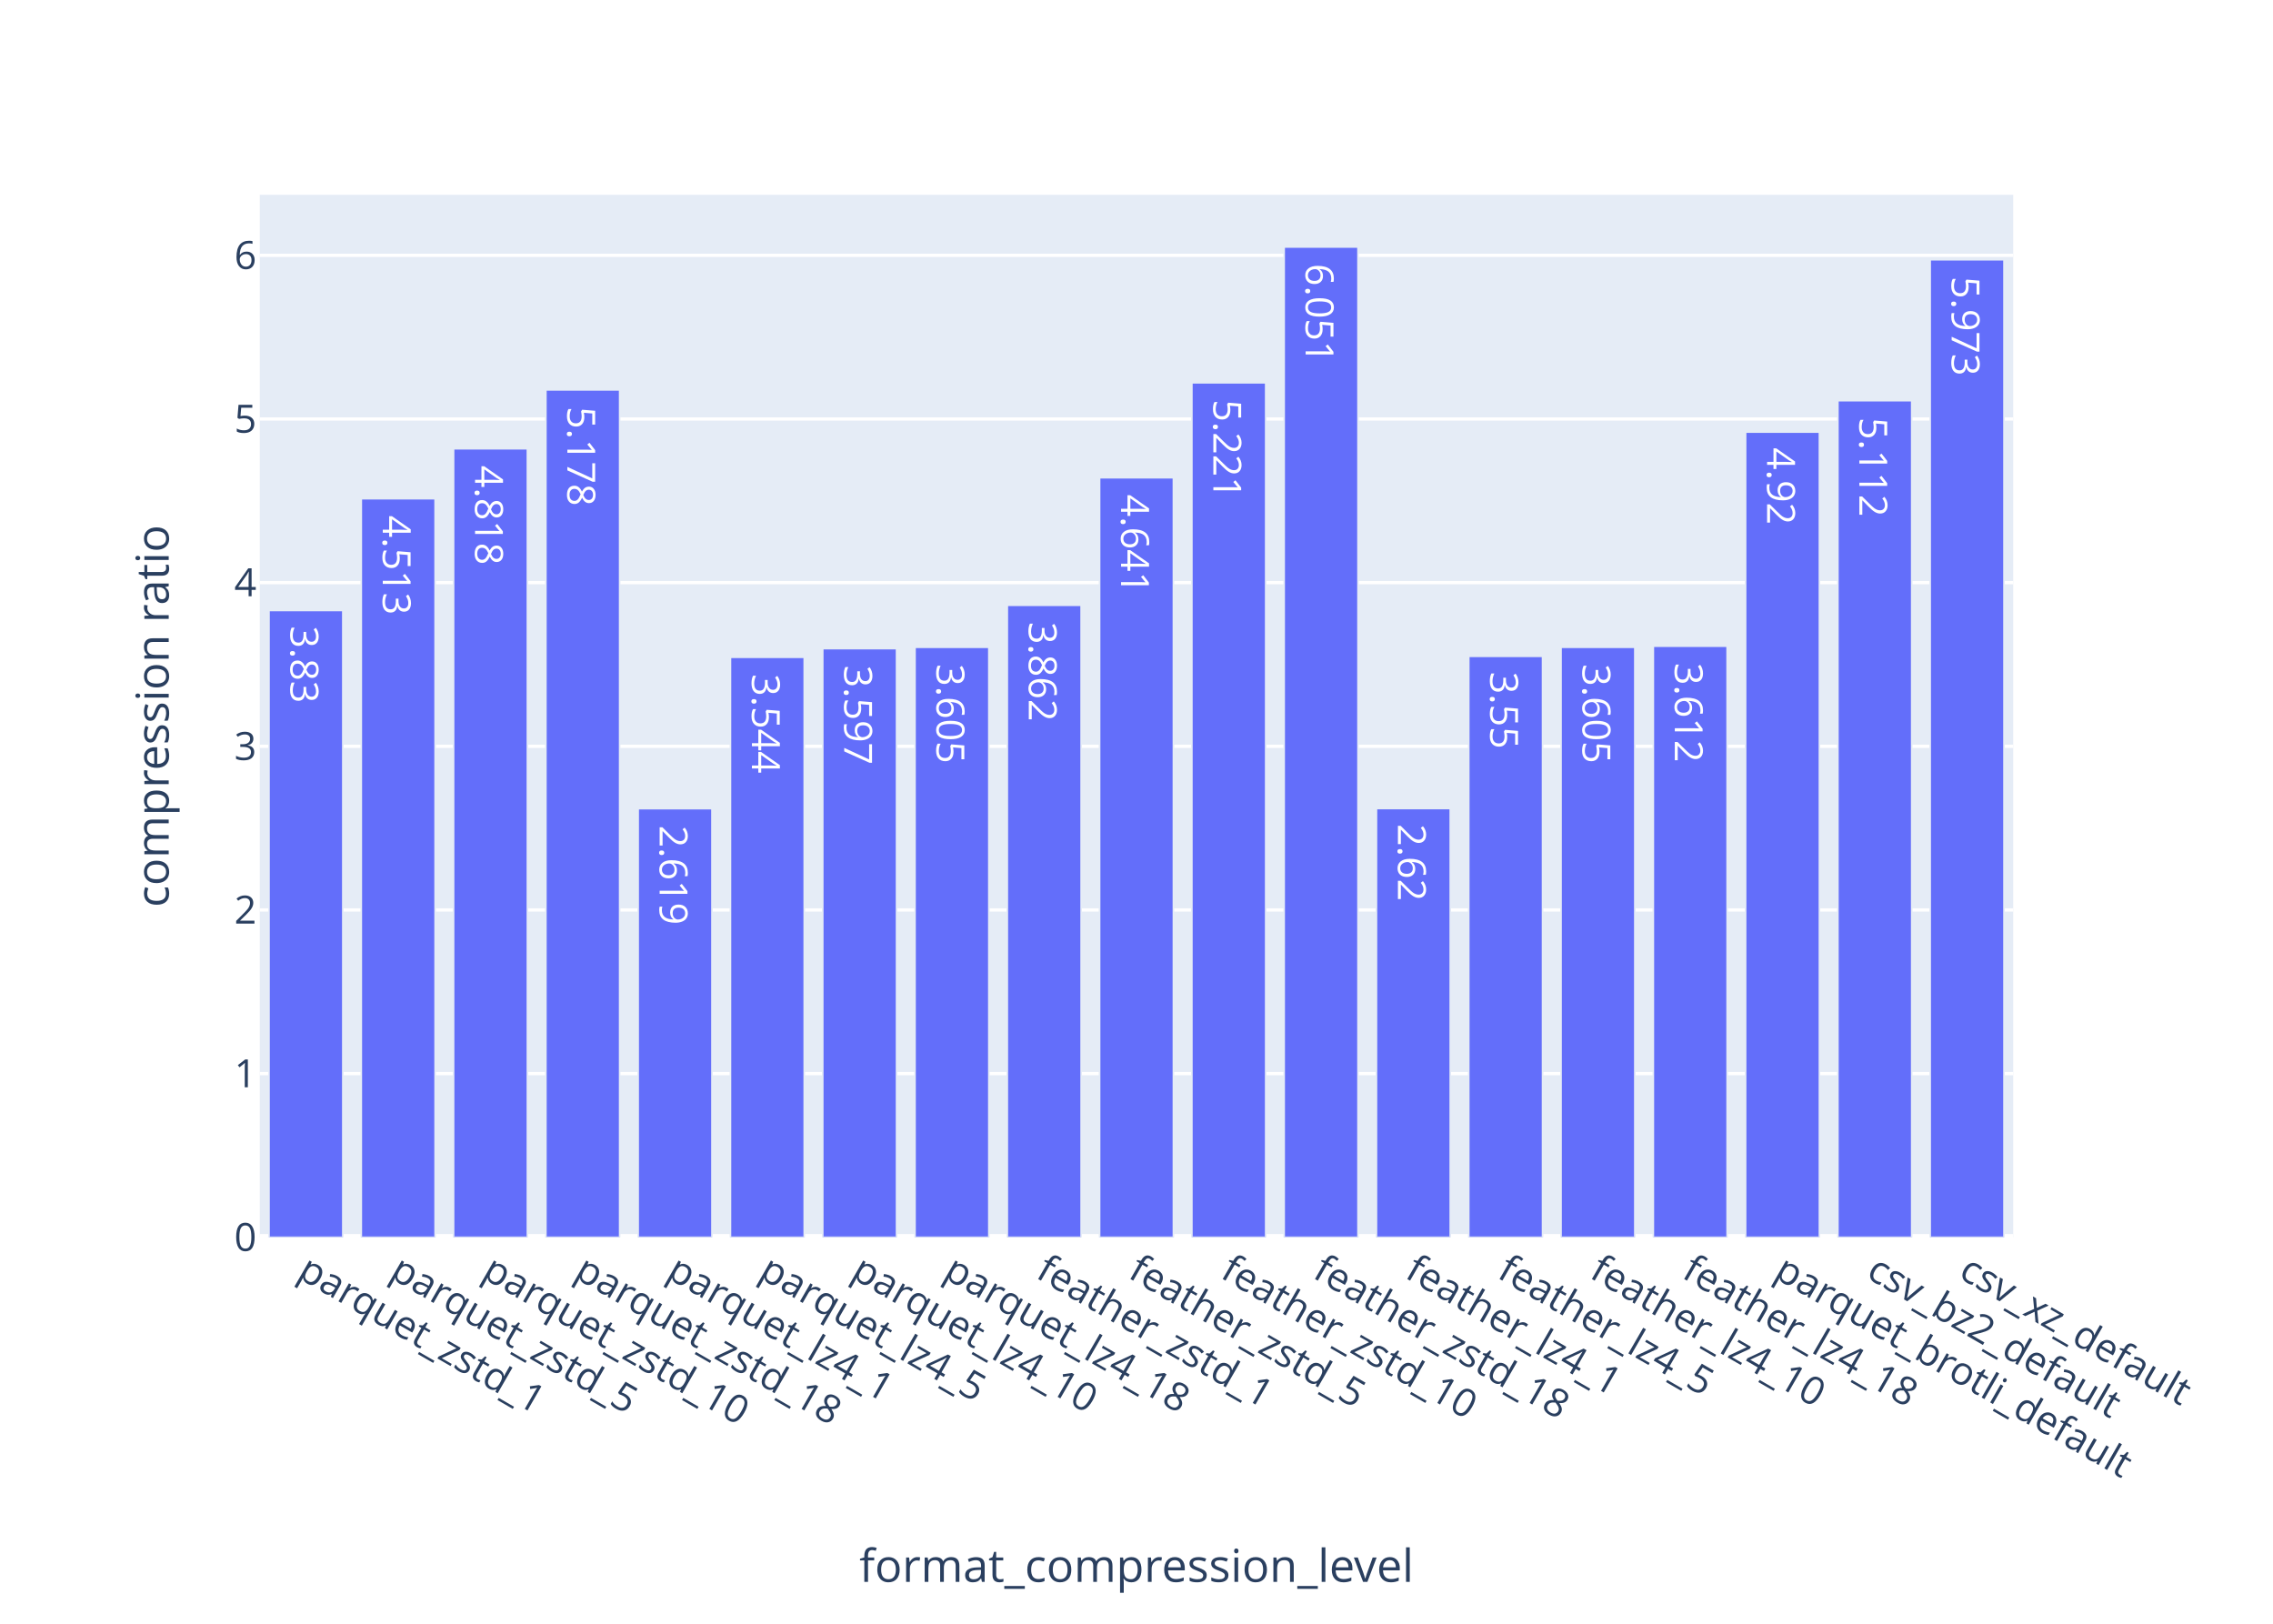
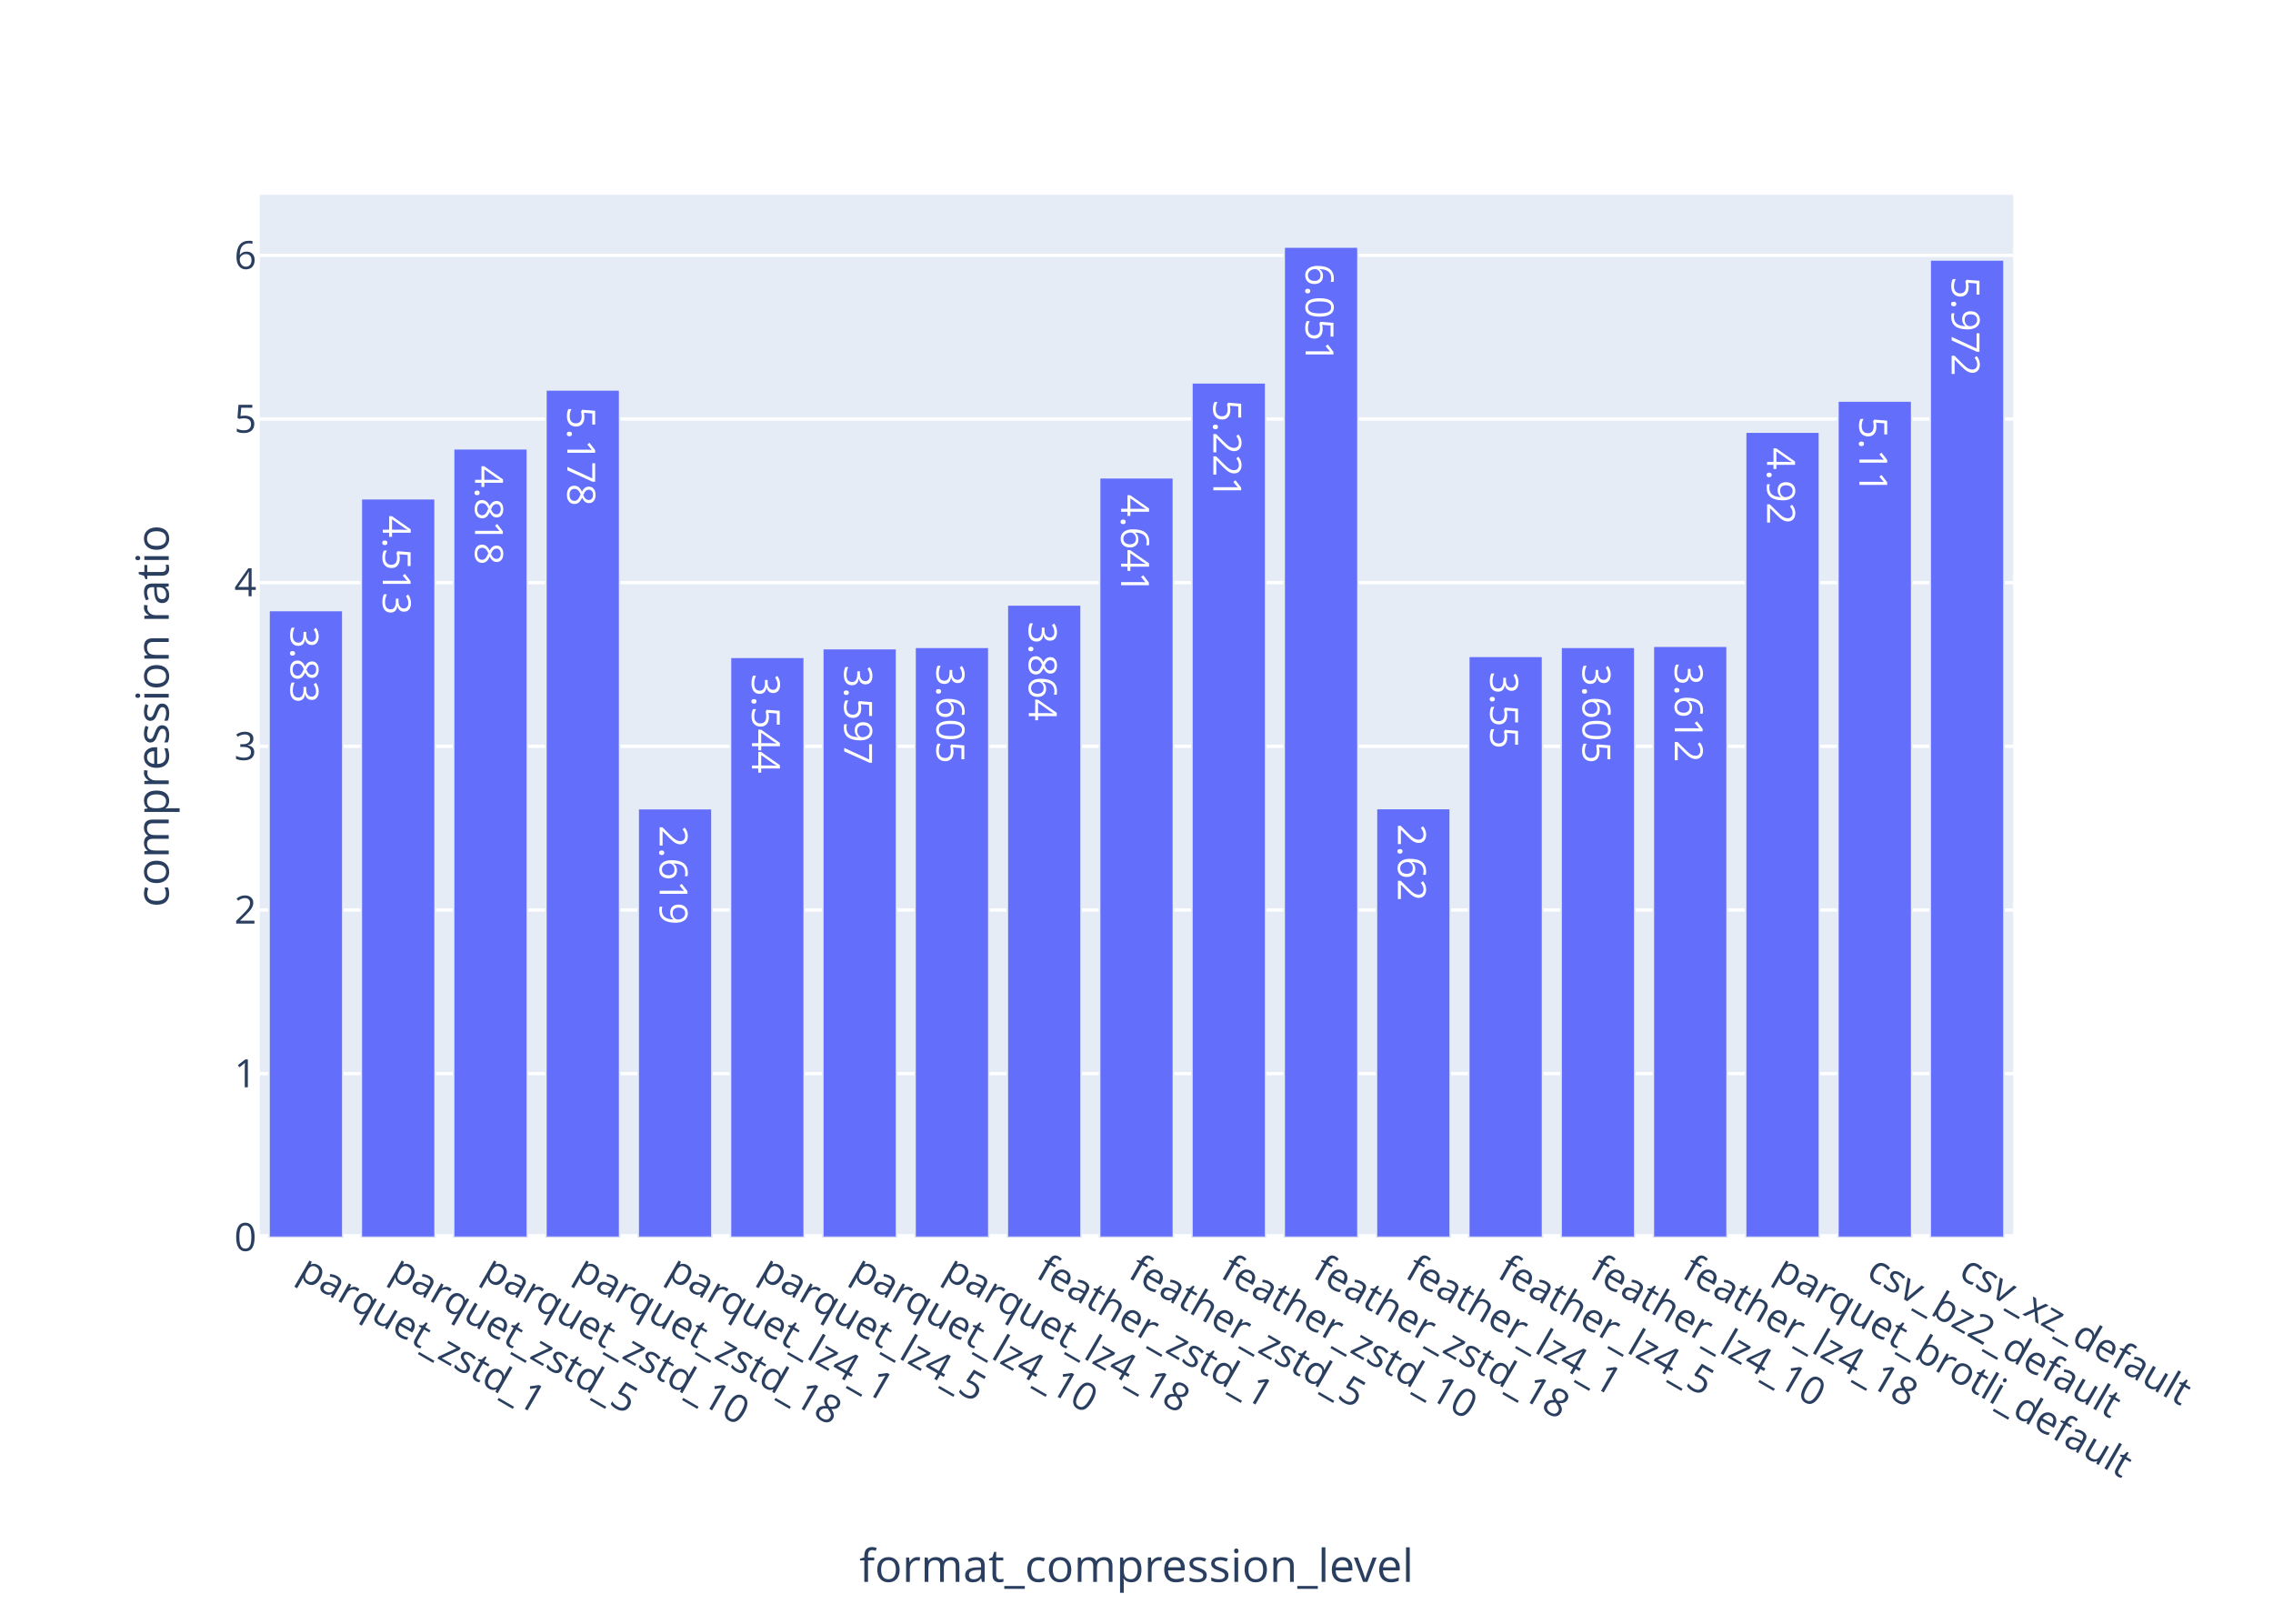
<svg xmlns="http://www.w3.org/2000/svg" class="main-svg" width="700" height="500" style="" viewBox="0 0 700 500">
  <rect x="0" y="0" width="700" height="500" style="fill: rgb(255, 255, 255); fill-opacity: 1;" />
-   <defs id="defs-619253">
+   <defs id="defs-48880e">
    <g class="clips">
-       <clipPath id="clip619253xyplot" class="plotclip">
+       <clipPath id="clip48880exyplot" class="plotclip">
        <rect width="540" height="321" />
      </clipPath>
-       <clipPath class="axesclip" id="clip619253x">
+       <clipPath class="axesclip" id="clip48880ex">
        <rect x="80" y="0" width="540" height="500" />
      </clipPath>
-       <clipPath class="axesclip" id="clip619253y">
+       <clipPath class="axesclip" id="clip48880ey">
        <rect x="0" y="60" width="700" height="321" />
      </clipPath>
-       <clipPath class="axesclip" id="clip619253xy">
+       <clipPath class="axesclip" id="clip48880exy">
        <rect x="80" y="60" width="540" height="321" />
      </clipPath>
    </g>
    <g class="gradients" />
    <g class="patterns" />
  </defs>
  <g class="bglayer">
    <rect class="bg" x="80" y="60" width="540" height="321" style="fill: rgb(229, 236, 246); fill-opacity: 1; stroke-width: 0;" />
  </g>
  <g class="layer-below">
    <g class="imagelayer" />
    <g class="shapelayer" />
  </g>
  <g class="cartesianlayer">
    <g class="subplot xy">
      <g class="layer-subplot">
        <g class="shapelayer" />
        <g class="imagelayer" />
      </g>
      <g class="minor-gridlayer">
        <g class="x" />
        <g class="y" />
      </g>
      <g class="gridlayer">
        <g class="x" />
        <g class="y">
          <path class="ygrid crisp" transform="translate(0,330.6)" d="M80,0h540" style="stroke: rgb(255, 255, 255); stroke-opacity: 1; stroke-width: 1px;" />
          <path class="ygrid crisp" transform="translate(0,280.21)" d="M80,0h540" style="stroke: rgb(255, 255, 255); stroke-opacity: 1; stroke-width: 1px;" />
          <path class="ygrid crisp" transform="translate(0,229.81)" d="M80,0h540" style="stroke: rgb(255, 255, 255); stroke-opacity: 1; stroke-width: 1px;" />
          <path class="ygrid crisp" transform="translate(0,179.41)" d="M80,0h540" style="stroke: rgb(255, 255, 255); stroke-opacity: 1; stroke-width: 1px;" />
          <path class="ygrid crisp" transform="translate(0,129.02)" d="M80,0h540" style="stroke: rgb(255, 255, 255); stroke-opacity: 1; stroke-width: 1px;" />
          <path class="ygrid crisp" transform="translate(0,78.62)" d="M80,0h540" style="stroke: rgb(255, 255, 255); stroke-opacity: 1; stroke-width: 1px;" />
        </g>
      </g>
      <g class="zerolinelayer">
        <path class="yzl zl crisp" transform="translate(0,381)" d="M80,0h540" style="stroke: rgb(255, 255, 255); stroke-opacity: 1; stroke-width: 2px;" />
      </g>
      <g class="layer-between">
        <g class="shapelayer" />
        <g class="imagelayer" />
      </g>
      <path class="xlines-below" />
      <path class="ylines-below" />
      <g class="overlines-below" />
      <g class="xaxislayer-below" />
      <g class="yaxislayer-below" />
      <g class="overaxes-below" />
-       <g class="plot" transform="translate(80,60)" clip-path="url(#clip619253xyplot)">
+       <g class="plot" transform="translate(80,60)" clip-path="url(#clip48880exyplot)">
        <g class="barlayer mlayer">
          <g class="trace bars" style="opacity: 1;">
            <g class="points">
              <g class="point">
                <path d="M2.84,321V127.98H25.58V321Z" style="vector-effect: none; opacity: 1; stroke-width: 0.5px; fill: rgb(99, 110, 250); fill-opacity: 1; stroke: rgb(229, 236, 246); stroke-opacity: 1;" />
                <text class="bartext bartext-inside" text-anchor="middle" data-notex="1" x="0" y="0" style="font-family: 'Open Sans', verdana, arial, sans-serif; font-size: 12px; fill: rgb(255, 255, 255); fill-opacity: 1; white-space: pre;" transform="translate(14.21,149.3706)rotate(90 0 -4.75)">3.83</text>
              </g>
              <g class="point">
                <path d="M31.26,321V93.56H54V321Z" style="vector-effect: none; opacity: 1; stroke-width: 0.5px; fill: rgb(99, 110, 250); fill-opacity: 1; stroke: rgb(229, 236, 246); stroke-opacity: 1;" />
                <text class="bartext bartext-inside" text-anchor="middle" data-notex="1" x="0" y="0" style="font-family: 'Open Sans', verdana, arial, sans-serif; font-size: 12px; fill: rgb(255, 255, 255); fill-opacity: 1; white-space: pre;" transform="translate(42.63,118.7631)rotate(90 0 -4.75)">4.513</text>
              </g>
              <g class="point">
                <path d="M59.68,321V78.19H82.42V321Z" style="vector-effect: none; opacity: 1; stroke-width: 0.5px; fill: rgb(99, 110, 250); fill-opacity: 1; stroke: rgb(229, 236, 246); stroke-opacity: 1;" />
                <text class="bartext bartext-inside" text-anchor="middle" data-notex="1" x="0" y="0" style="font-family: 'Open Sans', verdana, arial, sans-serif; font-size: 12px; fill: rgb(255, 255, 255); fill-opacity: 1; white-space: pre;" transform="translate(71.05,103.3931)rotate(90 0 -4.75)">4.818</text>
              </g>
              <g class="point">
                <path d="M88.11,321V60.05H110.84V321Z" style="vector-effect: none; opacity: 1; stroke-width: 0.5px; fill: rgb(99, 110, 250); fill-opacity: 1; stroke: rgb(229, 236, 246); stroke-opacity: 1;" />
                <text class="bartext bartext-inside" text-anchor="middle" data-notex="1" x="0" y="0" style="font-family: 'Open Sans', verdana, arial, sans-serif; font-size: 12px; fill: rgb(255, 255, 255); fill-opacity: 1; white-space: pre;" transform="translate(99.475,85.25312)rotate(90 0 -4.75)">5.178</text>
              </g>
              <g class="point">
                <path d="M116.53,321V189.01H139.26V321Z" style="vector-effect: none; opacity: 1; stroke-width: 0.5px; fill: rgb(99, 110, 250); fill-opacity: 1; stroke: rgb(229, 236, 246); stroke-opacity: 1;" />
                <text class="bartext bartext-inside" text-anchor="middle" data-notex="1" x="0" y="0" style="font-family: 'Open Sans', verdana, arial, sans-serif; font-size: 12px; fill: rgb(255, 255, 255); fill-opacity: 1; white-space: pre;" transform="translate(127.895,214.2131)rotate(90 0 -4.75)">2.619</text>
              </g>
              <g class="point">
                <path d="M144.95,321V142.39H167.68V321Z" style="vector-effect: none; opacity: 1; stroke-width: 0.5px; fill: rgb(99, 110, 250); fill-opacity: 1; stroke: rgb(229, 236, 246); stroke-opacity: 1;" />
                <text class="bartext bartext-inside" text-anchor="middle" data-notex="1" x="0" y="0" style="font-family: 'Open Sans', verdana, arial, sans-serif; font-size: 12px; fill: rgb(255, 255, 255); fill-opacity: 1; white-space: pre;" transform="translate(156.315,167.5931)rotate(90 0 -4.75)">3.544</text>
              </g>
              <g class="point">
                <path d="M173.37,321V139.72H196.11V321Z" style="vector-effect: none; opacity: 1; stroke-width: 0.5px; fill: rgb(99, 110, 250); fill-opacity: 1; stroke: rgb(229, 236, 246); stroke-opacity: 1;" />
                <text class="bartext bartext-inside" text-anchor="middle" data-notex="1" x="0" y="0" style="font-family: 'Open Sans', verdana, arial, sans-serif; font-size: 12px; fill: rgb(255, 255, 255); fill-opacity: 1; white-space: pre;" transform="translate(184.74,164.9231)rotate(90 0 -4.75)">3.597</text>
              </g>
              <g class="point">
                <path d="M201.79,321V139.32H224.53V321Z" style="vector-effect: none; opacity: 1; stroke-width: 0.5px; fill: rgb(99, 110, 250); fill-opacity: 1; stroke: rgb(229, 236, 246); stroke-opacity: 1;" />
                <text class="bartext bartext-inside" text-anchor="middle" data-notex="1" x="0" y="0" style="font-family: 'Open Sans', verdana, arial, sans-serif; font-size: 12px; fill: rgb(255, 255, 255); fill-opacity: 1; white-space: pre;" transform="translate(213.16,164.5231)rotate(90 0 -4.75)">3.605</text>
              </g>
              <g class="point">
-                 <path d="M230.21,321V126.37H252.95V321Z" style="vector-effect: none; opacity: 1; stroke-width: 0.5px; fill: rgb(99, 110, 250); fill-opacity: 1; stroke: rgb(229, 236, 246); stroke-opacity: 1;" />
-                 <text class="bartext bartext-inside" text-anchor="middle" data-notex="1" x="0" y="0" style="font-family: 'Open Sans', verdana, arial, sans-serif; font-size: 12px; fill: rgb(255, 255, 255); fill-opacity: 1; white-space: pre;" transform="translate(241.58,151.5731)rotate(90 0 -4.75)">3.862</text>
+                 <path d="M230.21,321V126.27H252.95V321Z" style="vector-effect: none; opacity: 1; stroke-width: 0.5px; fill: rgb(99, 110, 250); fill-opacity: 1; stroke: rgb(229, 236, 246); stroke-opacity: 1;" />
+                 <text class="bartext bartext-inside" text-anchor="middle" data-notex="1" x="0" y="0" style="font-family: 'Open Sans', verdana, arial, sans-serif; font-size: 12px; fill: rgb(255, 255, 255); fill-opacity: 1; white-space: pre;" transform="translate(241.58,151.4731)rotate(90 0 -4.75)">3.864</text>
              </g>
              <g class="point">
                <path d="M258.63,321V87.11H281.37V321Z" style="vector-effect: none; opacity: 1; stroke-width: 0.5px; fill: rgb(99, 110, 250); fill-opacity: 1; stroke: rgb(229, 236, 246); stroke-opacity: 1;" />
                <text class="bartext bartext-inside" text-anchor="middle" data-notex="1" x="0" y="0" style="font-family: 'Open Sans', verdana, arial, sans-serif; font-size: 12px; fill: rgb(255, 255, 255); fill-opacity: 1; white-space: pre;" transform="translate(270,112.3131)rotate(90 0 -4.75)">4.641</text>
              </g>
              <g class="point">
                <path d="M287.05,321V57.88H309.79V321Z" style="vector-effect: none; opacity: 1; stroke-width: 0.5px; fill: rgb(99, 110, 250); fill-opacity: 1; stroke: rgb(229, 236, 246); stroke-opacity: 1;" />
                <text class="bartext bartext-inside" text-anchor="middle" data-notex="1" x="0" y="0" style="font-family: 'Open Sans', verdana, arial, sans-serif; font-size: 12px; fill: rgb(255, 255, 255); fill-opacity: 1; white-space: pre;" transform="translate(298.42,83.08312)rotate(90 0 -4.75)">5.221</text>
              </g>
              <g class="point">
                <path d="M315.47,321V16.05H338.21V321Z" style="vector-effect: none; opacity: 1; stroke-width: 0.5px; fill: rgb(99, 110, 250); fill-opacity: 1; stroke: rgb(229, 236, 246); stroke-opacity: 1;" />
                <text class="bartext bartext-inside" text-anchor="middle" data-notex="1" x="0" y="0" style="font-family: 'Open Sans', verdana, arial, sans-serif; font-size: 12px; fill: rgb(255, 255, 255); fill-opacity: 1; white-space: pre;" transform="translate(326.84,41.25312)rotate(90 0 -4.75)">6.051</text>
              </g>
              <g class="point">
                <path d="M343.89,321V188.96H366.63V321Z" style="vector-effect: none; opacity: 1; stroke-width: 0.5px; fill: rgb(99, 110, 250); fill-opacity: 1; stroke: rgb(229, 236, 246); stroke-opacity: 1;" />
                <text class="bartext bartext-inside" text-anchor="middle" data-notex="1" x="0" y="0" style="font-family: 'Open Sans', verdana, arial, sans-serif; font-size: 12px; fill: rgb(255, 255, 255); fill-opacity: 1; white-space: pre;" transform="translate(355.26,210.3506)rotate(90 0 -4.75)">2.62</text>
              </g>
              <g class="point">
                <path d="M372.32,321V142.09H395.05V321Z" style="vector-effect: none; opacity: 1; stroke-width: 0.5px; fill: rgb(99, 110, 250); fill-opacity: 1; stroke: rgb(229, 236, 246); stroke-opacity: 1;" />
                <text class="bartext bartext-inside" text-anchor="middle" data-notex="1" x="0" y="0" style="font-family: 'Open Sans', verdana, arial, sans-serif; font-size: 12px; fill: rgb(255, 255, 255); fill-opacity: 1; white-space: pre;" transform="translate(383.685,163.4806)rotate(90 0 -4.75)">3.55</text>
              </g>
              <g class="point">
                <path d="M400.74,321V139.32H423.47V321Z" style="vector-effect: none; opacity: 1; stroke-width: 0.5px; fill: rgb(99, 110, 250); fill-opacity: 1; stroke: rgb(229, 236, 246); stroke-opacity: 1;" />
                <text class="bartext bartext-inside" text-anchor="middle" data-notex="1" x="0" y="0" style="font-family: 'Open Sans', verdana, arial, sans-serif; font-size: 12px; fill: rgb(255, 255, 255); fill-opacity: 1; white-space: pre;" transform="translate(412.105,164.5231)rotate(90 0 -4.75)">3.605</text>
              </g>
              <g class="point">
                <path d="M429.16,321V138.97H451.89V321Z" style="vector-effect: none; opacity: 1; stroke-width: 0.5px; fill: rgb(99, 110, 250); fill-opacity: 1; stroke: rgb(229, 236, 246); stroke-opacity: 1;" />
                <text class="bartext bartext-inside" text-anchor="middle" data-notex="1" x="0" y="0" style="font-family: 'Open Sans', verdana, arial, sans-serif; font-size: 12px; fill: rgb(255, 255, 255); fill-opacity: 1; white-space: pre;" transform="translate(440.525,164.1731)rotate(90 0 -4.75)">3.612</text>
              </g>
              <g class="point">
                <path d="M457.58,321V73.05H480.32V321Z" style="vector-effect: none; opacity: 1; stroke-width: 0.5px; fill: rgb(99, 110, 250); fill-opacity: 1; stroke: rgb(229, 236, 246); stroke-opacity: 1;" />
                <text class="bartext bartext-inside" text-anchor="middle" data-notex="1" x="0" y="0" style="font-family: 'Open Sans', verdana, arial, sans-serif; font-size: 12px; fill: rgb(255, 255, 255); fill-opacity: 1; white-space: pre;" transform="translate(468.95,94.44062)rotate(90 0 -4.75)">4.92</text>
              </g>
              <g class="point">
-                 <path d="M486,321V63.37H508.74V321Z" style="vector-effect: none; opacity: 1; stroke-width: 0.5px; fill: rgb(99, 110, 250); fill-opacity: 1; stroke: rgb(229, 236, 246); stroke-opacity: 1;" />
-                 <text class="bartext bartext-inside" text-anchor="middle" data-notex="1" x="0" y="0" style="font-family: 'Open Sans', verdana, arial, sans-serif; font-size: 12px; fill: rgb(255, 255, 255); fill-opacity: 1; white-space: pre;" transform="translate(497.37,88.57313)rotate(90 0 -4.75)">5.112</text>
-               </g>
-               <g class="point">
-                 <path d="M514.42,321V19.98H537.16V321Z" style="vector-effect: none; opacity: 1; stroke-width: 0.5px; fill: rgb(99, 110, 250); fill-opacity: 1; stroke: rgb(229, 236, 246); stroke-opacity: 1;" />
-                 <text class="bartext bartext-inside" text-anchor="middle" data-notex="1" x="0" y="0" style="font-family: 'Open Sans', verdana, arial, sans-serif; font-size: 12px; fill: rgb(255, 255, 255); fill-opacity: 1; white-space: pre;" transform="translate(525.79,45.18313)rotate(90 0 -4.75)">5.973</text>
+                 <path d="M486,321V63.47H508.74V321Z" style="vector-effect: none; opacity: 1; stroke-width: 0.5px; fill: rgb(99, 110, 250); fill-opacity: 1; stroke: rgb(229, 236, 246); stroke-opacity: 1;" />
+                 <text class="bartext bartext-inside" text-anchor="middle" data-notex="1" x="0" y="0" style="font-family: 'Open Sans', verdana, arial, sans-serif; font-size: 12px; fill: rgb(255, 255, 255); fill-opacity: 1; white-space: pre;" transform="translate(497.37,84.86062)rotate(90 0 -4.75)">5.11</text>
+               </g>
+               <g class="point">
+                 <path d="M514.42,321V20.03H537.16V321Z" style="vector-effect: none; opacity: 1; stroke-width: 0.5px; fill: rgb(99, 110, 250); fill-opacity: 1; stroke: rgb(229, 236, 246); stroke-opacity: 1;" />
+                 <text class="bartext bartext-inside" text-anchor="middle" data-notex="1" x="0" y="0" style="font-family: 'Open Sans', verdana, arial, sans-serif; font-size: 12px; fill: rgb(255, 255, 255); fill-opacity: 1; white-space: pre;" transform="translate(525.79,45.23313)rotate(90 0 -4.75)">5.972</text>
              </g>
            </g>
          </g>
        </g>
      </g>
      <g class="overplot" />
      <path class="xlines-above crisp" d="M0,0" style="fill: none;" />
      <path class="ylines-above crisp" d="M0,0" style="fill: none;" />
      <g class="overlines-above" />
      <g class="xaxislayer-above">
        <g class="xtick">
          <text text-anchor="start" x="0" y="394" transform="translate(94.21,0) rotate(30,0,388)" style="font-family: 'Open Sans', verdana, arial, sans-serif; font-size: 12px; fill: rgb(42, 63, 95); fill-opacity: 1; white-space: pre; opacity: 1;">parquet_zstd_1</text>
        </g>
        <g class="xtick">
          <text text-anchor="start" x="0" y="394" transform="translate(122.63,0) rotate(30,0,388)" style="font-family: 'Open Sans', verdana, arial, sans-serif; font-size: 12px; fill: rgb(42, 63, 95); fill-opacity: 1; white-space: pre; opacity: 1;">parquet_zstd_5</text>
        </g>
        <g class="xtick">
          <text text-anchor="start" x="0" y="394" transform="translate(151.05,0) rotate(30,0,388)" style="font-family: 'Open Sans', verdana, arial, sans-serif; font-size: 12px; fill: rgb(42, 63, 95); fill-opacity: 1; white-space: pre; opacity: 1;">parquet_zstd_10</text>
        </g>
        <g class="xtick">
          <text text-anchor="start" x="0" y="394" transform="translate(179.47,0) rotate(30,0,388)" style="font-family: 'Open Sans', verdana, arial, sans-serif; font-size: 12px; fill: rgb(42, 63, 95); fill-opacity: 1; white-space: pre; opacity: 1;">parquet_zstd_18</text>
        </g>
        <g class="xtick">
          <text text-anchor="start" x="0" y="394" transform="translate(207.89,0) rotate(30,0,388)" style="font-family: 'Open Sans', verdana, arial, sans-serif; font-size: 12px; fill: rgb(42, 63, 95); fill-opacity: 1; white-space: pre; opacity: 1;">parquet_lz4_1</text>
        </g>
        <g class="xtick">
          <text text-anchor="start" x="0" y="394" transform="translate(236.32,0) rotate(30,0,388)" style="font-family: 'Open Sans', verdana, arial, sans-serif; font-size: 12px; fill: rgb(42, 63, 95); fill-opacity: 1; white-space: pre; opacity: 1;">parquet_lz4_5</text>
        </g>
        <g class="xtick">
          <text text-anchor="start" x="0" y="394" transform="translate(264.74,0) rotate(30,0,388)" style="font-family: 'Open Sans', verdana, arial, sans-serif; font-size: 12px; fill: rgb(42, 63, 95); fill-opacity: 1; white-space: pre; opacity: 1;">parquet_lz4_10</text>
        </g>
        <g class="xtick">
          <text text-anchor="start" x="0" y="394" transform="translate(293.16,0) rotate(30,0,388)" style="font-family: 'Open Sans', verdana, arial, sans-serif; font-size: 12px; fill: rgb(42, 63, 95); fill-opacity: 1; white-space: pre; opacity: 1;">parquet_lz4_18</text>
        </g>
        <g class="xtick">
          <text text-anchor="start" x="0" y="394" transform="translate(321.58,0) rotate(30,0,388)" style="font-family: 'Open Sans', verdana, arial, sans-serif; font-size: 12px; fill: rgb(42, 63, 95); fill-opacity: 1; white-space: pre; opacity: 1;">feather_zstd_1</text>
        </g>
        <g class="xtick">
          <text text-anchor="start" x="0" y="394" transform="translate(350,0) rotate(30,0,388)" style="font-family: 'Open Sans', verdana, arial, sans-serif; font-size: 12px; fill: rgb(42, 63, 95); fill-opacity: 1; white-space: pre; opacity: 1;">feather_zstd_5</text>
        </g>
        <g class="xtick">
          <text text-anchor="start" x="0" y="394" transform="translate(378.42,0) rotate(30,0,388)" style="font-family: 'Open Sans', verdana, arial, sans-serif; font-size: 12px; fill: rgb(42, 63, 95); fill-opacity: 1; white-space: pre; opacity: 1;">feather_zstd_10</text>
        </g>
        <g class="xtick">
          <text text-anchor="start" x="0" y="394" transform="translate(406.84,0) rotate(30,0,388)" style="font-family: 'Open Sans', verdana, arial, sans-serif; font-size: 12px; fill: rgb(42, 63, 95); fill-opacity: 1; white-space: pre; opacity: 1;">feather_zstd_18</text>
        </g>
        <g class="xtick">
          <text text-anchor="start" x="0" y="394" transform="translate(435.26,0) rotate(30,0,388)" style="font-family: 'Open Sans', verdana, arial, sans-serif; font-size: 12px; fill: rgb(42, 63, 95); fill-opacity: 1; white-space: pre; opacity: 1;">feather_lz4_1</text>
        </g>
        <g class="xtick">
          <text text-anchor="start" x="0" y="394" transform="translate(463.68,0) rotate(30,0,388)" style="font-family: 'Open Sans', verdana, arial, sans-serif; font-size: 12px; fill: rgb(42, 63, 95); fill-opacity: 1; white-space: pre; opacity: 1;">feather_lz4_5</text>
        </g>
        <g class="xtick">
          <text text-anchor="start" x="0" y="394" transform="translate(492.11,0) rotate(30,0,388)" style="font-family: 'Open Sans', verdana, arial, sans-serif; font-size: 12px; fill: rgb(42, 63, 95); fill-opacity: 1; white-space: pre; opacity: 1;">feather_lz4_10</text>
        </g>
        <g class="xtick">
          <text text-anchor="start" x="0" y="394" transform="translate(520.53,0) rotate(30,0,388)" style="font-family: 'Open Sans', verdana, arial, sans-serif; font-size: 12px; fill: rgb(42, 63, 95); fill-opacity: 1; white-space: pre; opacity: 1;">feather_lz4_18</text>
        </g>
        <g class="xtick">
          <text text-anchor="start" x="0" y="394" transform="translate(548.95,0) rotate(30,0,388)" style="font-family: 'Open Sans', verdana, arial, sans-serif; font-size: 12px; fill: rgb(42, 63, 95); fill-opacity: 1; white-space: pre; opacity: 1;">parquet_brotli_default</text>
        </g>
        <g class="xtick">
          <text text-anchor="start" x="0" y="394" transform="translate(577.37,0) rotate(30,0,388)" style="font-family: 'Open Sans', verdana, arial, sans-serif; font-size: 12px; fill: rgb(42, 63, 95); fill-opacity: 1; white-space: pre; opacity: 1;">csv_bz2_default</text>
        </g>
        <g class="xtick">
          <text text-anchor="start" x="0" y="394" transform="translate(605.79,0) rotate(30,0,388)" style="font-family: 'Open Sans', verdana, arial, sans-serif; font-size: 12px; fill: rgb(42, 63, 95); fill-opacity: 1; white-space: pre; opacity: 1;">csv_xz_default</text>
        </g>
      </g>
      <g class="yaxislayer-above">
        <g class="ytick">
          <text text-anchor="end" x="79" y="4.2" transform="translate(0,381)" style="font-family: 'Open Sans', verdana, arial, sans-serif; font-size: 12px; fill: rgb(42, 63, 95); fill-opacity: 1; white-space: pre; opacity: 1;">0</text>
        </g>
        <g class="ytick">
          <text text-anchor="end" x="79" y="4.2" style="font-family: 'Open Sans', verdana, arial, sans-serif; font-size: 12px; fill: rgb(42, 63, 95); fill-opacity: 1; white-space: pre; opacity: 1;" transform="translate(0,330.6)">1</text>
        </g>
        <g class="ytick">
          <text text-anchor="end" x="79" y="4.2" style="font-family: 'Open Sans', verdana, arial, sans-serif; font-size: 12px; fill: rgb(42, 63, 95); fill-opacity: 1; white-space: pre; opacity: 1;" transform="translate(0,280.21)">2</text>
        </g>
        <g class="ytick">
          <text text-anchor="end" x="79" y="4.2" style="font-family: 'Open Sans', verdana, arial, sans-serif; font-size: 12px; fill: rgb(42, 63, 95); fill-opacity: 1; white-space: pre; opacity: 1;" transform="translate(0,229.81)">3</text>
        </g>
        <g class="ytick">
          <text text-anchor="end" x="79" y="4.2" style="font-family: 'Open Sans', verdana, arial, sans-serif; font-size: 12px; fill: rgb(42, 63, 95); fill-opacity: 1; white-space: pre; opacity: 1;" transform="translate(0,179.41)">4</text>
        </g>
        <g class="ytick">
          <text text-anchor="end" x="79" y="4.2" style="font-family: 'Open Sans', verdana, arial, sans-serif; font-size: 12px; fill: rgb(42, 63, 95); fill-opacity: 1; white-space: pre; opacity: 1;" transform="translate(0,129.02)">5</text>
        </g>
        <g class="ytick">
          <text text-anchor="end" x="79" y="4.2" style="font-family: 'Open Sans', verdana, arial, sans-serif; font-size: 12px; fill: rgb(42, 63, 95); fill-opacity: 1; white-space: pre; opacity: 1;" transform="translate(0,78.62)">6</text>
        </g>
      </g>
      <g class="overaxes-above" />
    </g>
  </g>
  <g class="polarlayer" />
  <g class="smithlayer" />
  <g class="ternarylayer" />
  <g class="geolayer" />
  <g class="funnelarealayer" />
  <g class="pielayer" />
  <g class="iciclelayer" />
  <g class="treemaplayer" />
  <g class="sunburstlayer" />
  <g class="glimages" />
-   <defs id="topdefs-619253">
+   <defs id="topdefs-48880e">
    <g class="clips" />
  </defs>
  <g class="layer-above">
    <g class="imagelayer" />
    <g class="shapelayer" />
  </g>
  <g class="infolayer">
    <g class="g-gtitle" />
    <g class="g-xtitle">
      <text class="xtitle" x="350" y="487.099" text-anchor="middle" style="font-family: 'Open Sans', verdana, arial, sans-serif; font-size: 14px; fill: rgb(42, 63, 95); opacity: 1; white-space: pre;">format_compression_level</text>
    </g>
    <g class="g-ytitle">
      <text class="ytitle" transform="rotate(-90,51.95938,220.5)" x="51.959" y="220.5" text-anchor="middle" style="font-family: 'Open Sans', verdana, arial, sans-serif; font-size: 14px; fill: rgb(42, 63, 95); opacity: 1; white-space: pre;">compression ratio</text>
    </g>
  </g>
</svg>
